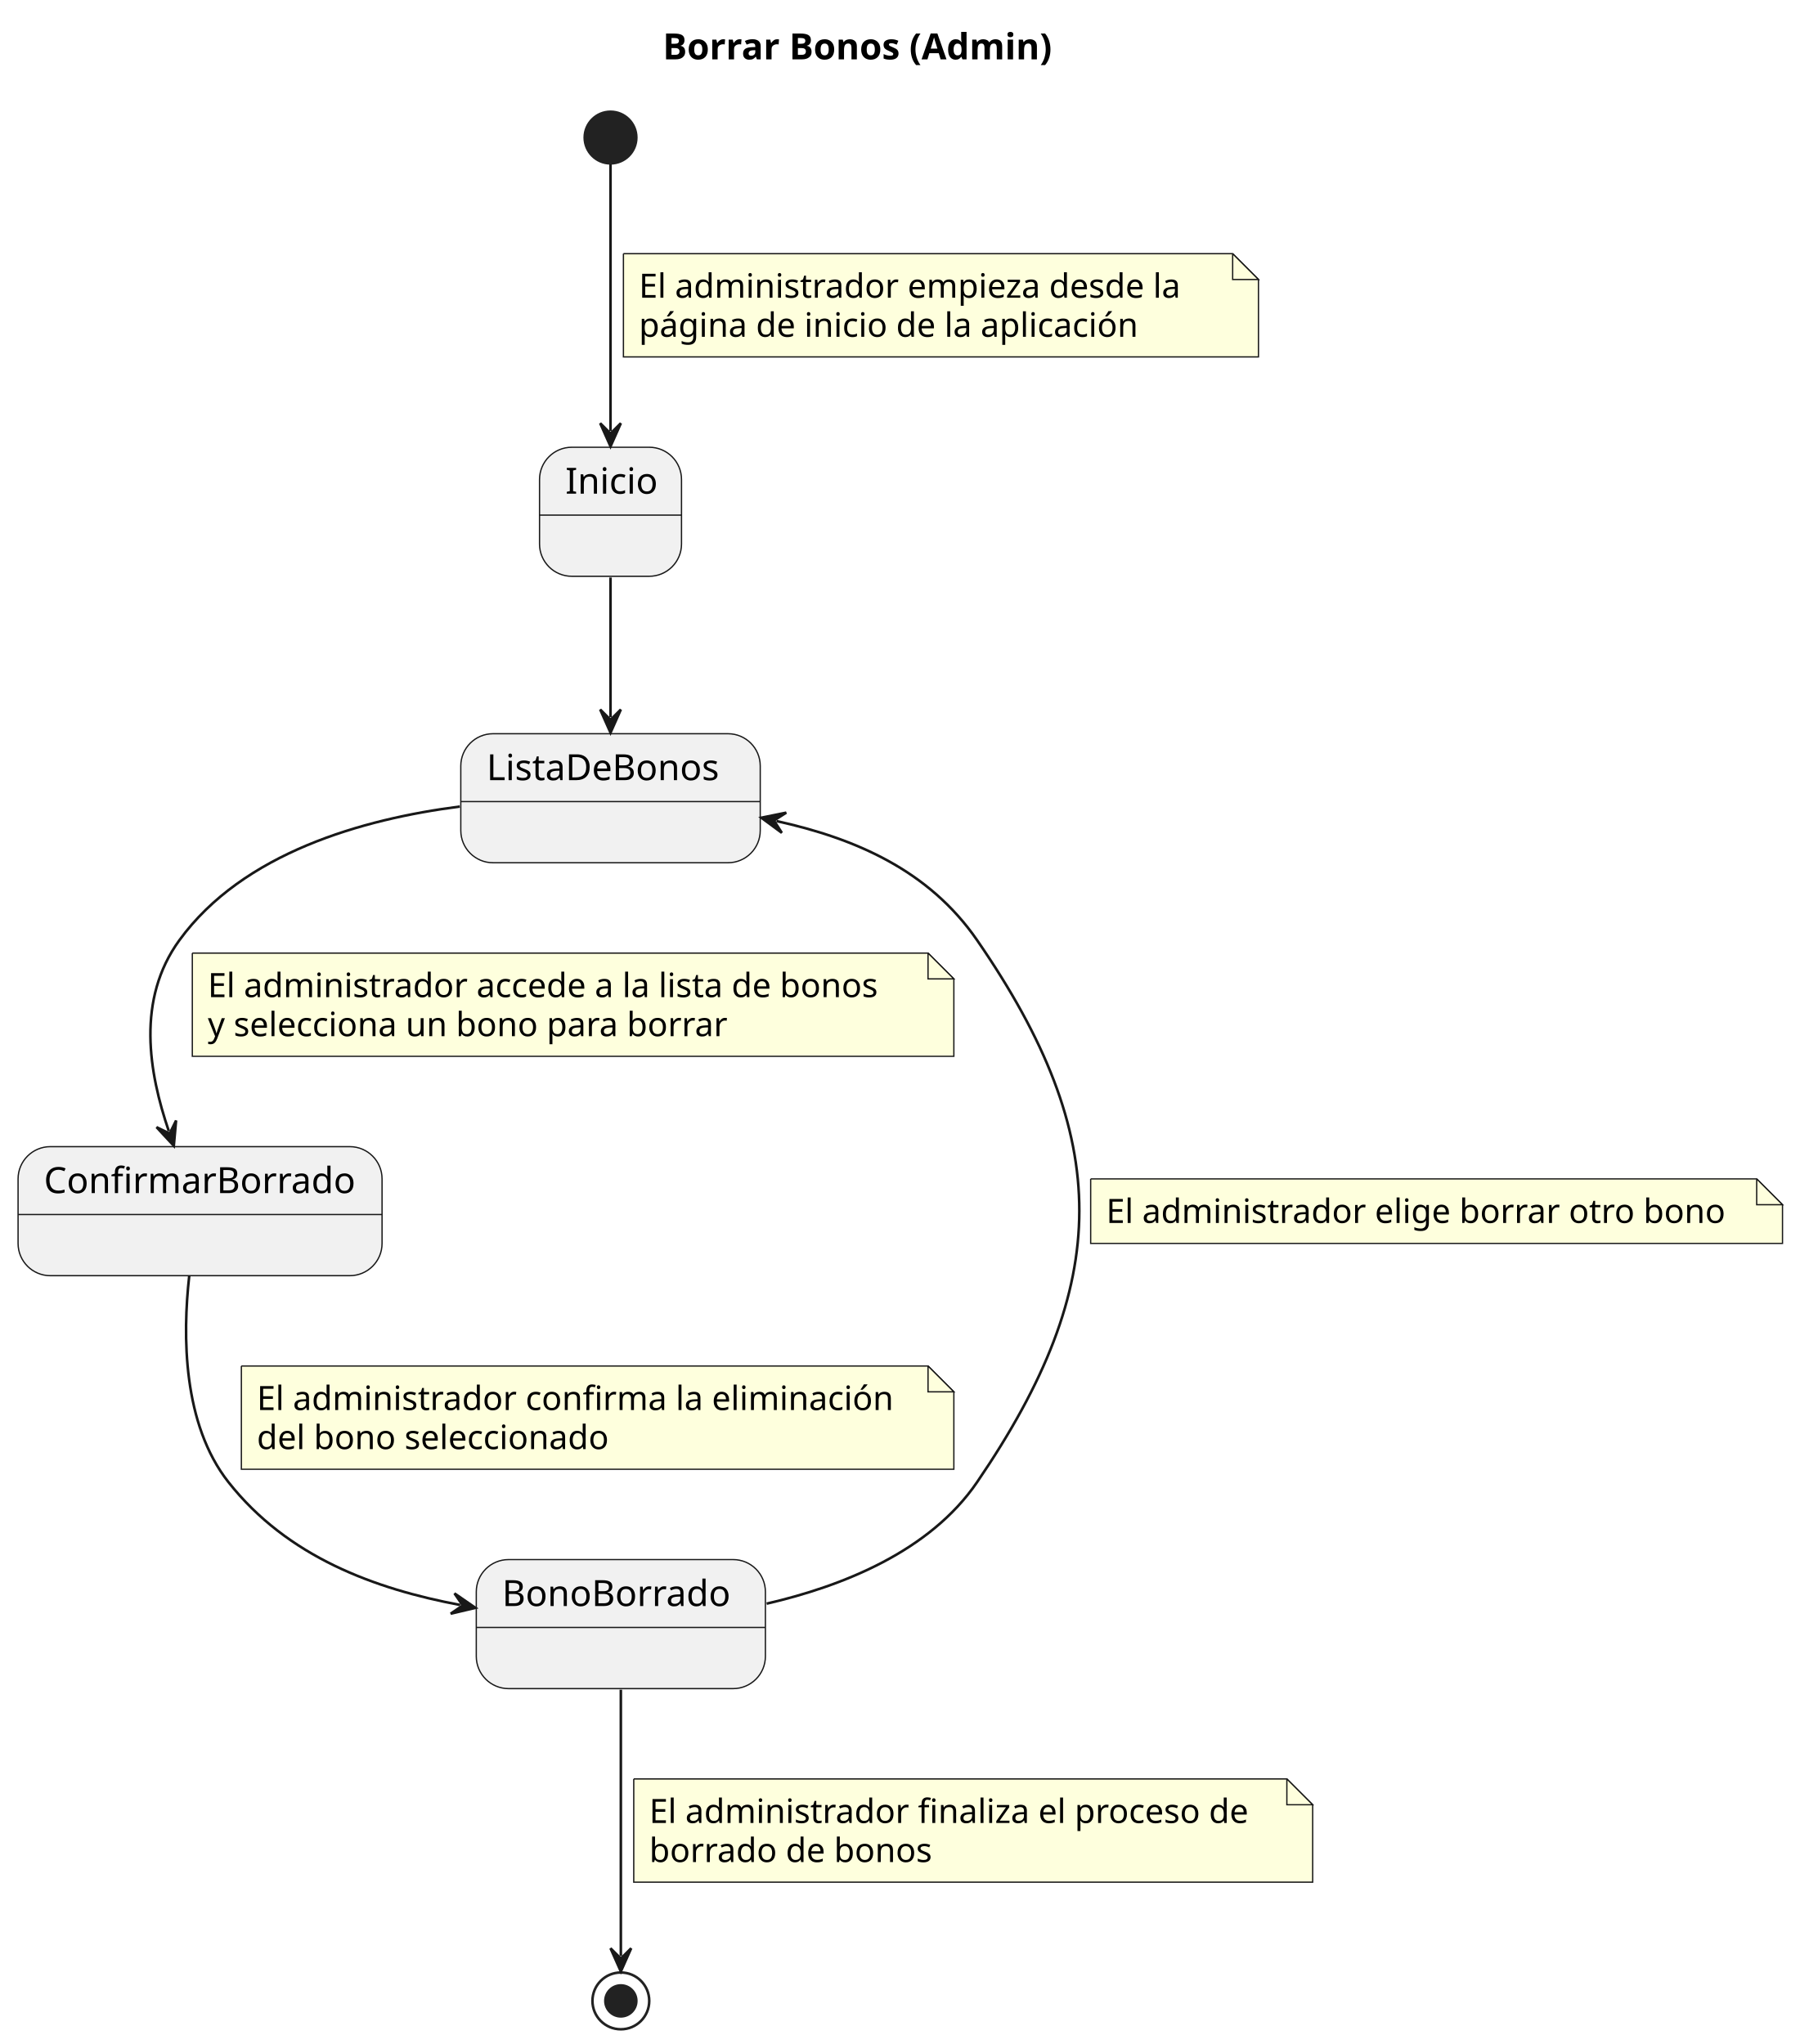
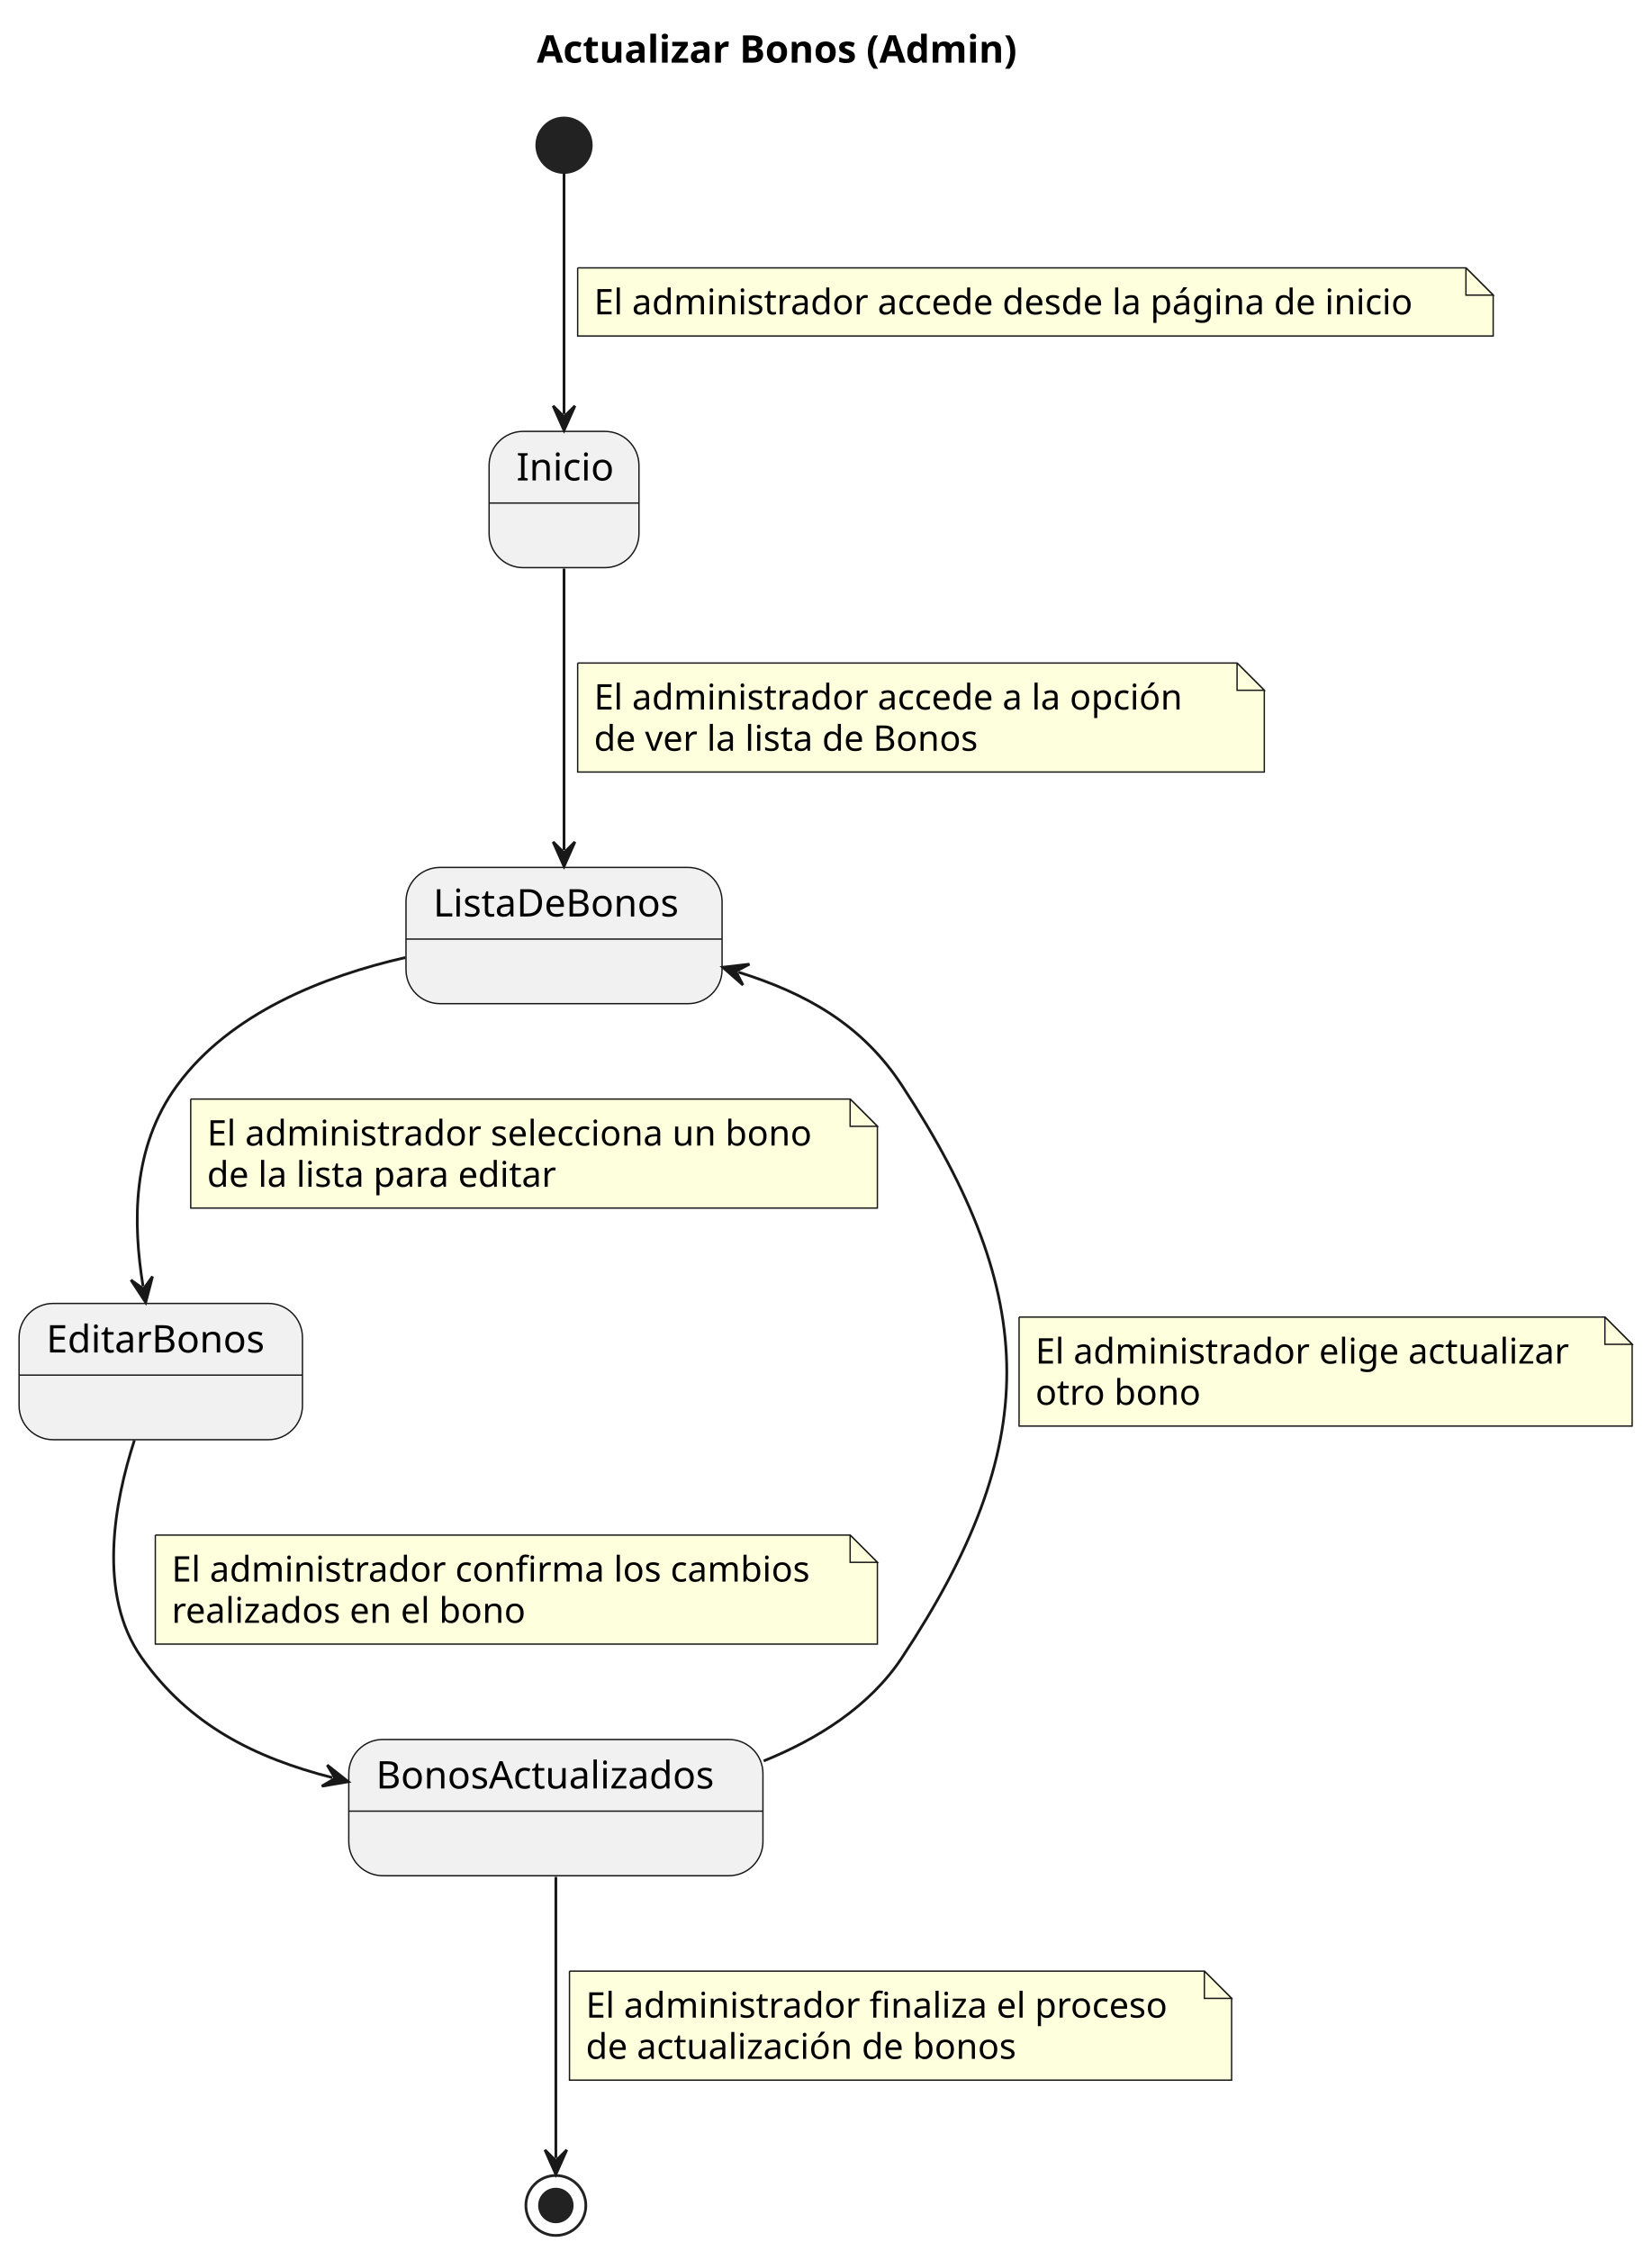
- <svg xmlns="http://www.w3.org/2000/svg" contentStyleType="text/css" height="792px" preserveAspectRatio="none" style="width:697px;height:792px;background:#FFFFFF;" version="1.1" viewBox="0 0 697 792" width="697px" zoomAndPan="magnify">
+ <svg xmlns="http://www.w3.org/2000/svg" contentStyleType="text/css" height="826px" preserveAspectRatio="none" style="width:606px;height:826px;background:#FFFFFF;" version="1.1" viewBox="0 0 606 826" width="606px" zoomAndPan="magnify">
  <defs />
  <g>
-     <text fill="#000000" font-family="sans-serif" font-size="14" font-weight="bold" lengthAdjust="spacing" textLength="170" x="256.75" y="22.995">Borrar Bonos (Admin)</text>
-     <ellipse cx="236.5" cy="53.297" fill="#222222" rx="10" ry="10" style="stroke:#222222;stroke-width:1.0;" />
+     <text fill="#000000" font-family="sans-serif" font-size="14" font-weight="bold" lengthAdjust="spacing" textLength="198" x="197" y="22.995">Actualizar Bonos (Admin)</text>
+     <ellipse cx="207" cy="53.297" fill="#222222" rx="10" ry="10" style="stroke:#222222;stroke-width:1.0;" />
    <g id="Inicio">
-       <rect fill="#F1F1F1" height="50" rx="12.5" ry="12.5" style="stroke:#181818;stroke-width:0.5;" width="55" x="209" y="173.297" />
-       <line style="stroke:#181818;stroke-width:0.5;" x1="209" x2="264" y1="199.594" y2="199.594" />
-       <text fill="#000000" font-family="sans-serif" font-size="14" lengthAdjust="spacing" textLength="35" x="219" y="191.292">Inicio</text>
+       <rect fill="#F1F1F1" height="50" rx="12.5" ry="12.5" style="stroke:#181818;stroke-width:0.5;" width="55" x="179.5" y="158.297" />
+       <line style="stroke:#181818;stroke-width:0.5;" x1="179.5" x2="234.5" y1="184.594" y2="184.594" />
+       <text fill="#000000" font-family="sans-serif" font-size="14" lengthAdjust="spacing" textLength="35" x="189.5" y="176.292">Inicio</text>
    </g>
    <g id="ListaDeBonos">
-       <rect fill="#F1F1F1" height="50" rx="12.5" ry="12.5" style="stroke:#181818;stroke-width:0.5;" width="116" x="178.5" y="284.297" />
-       <line style="stroke:#181818;stroke-width:0.5;" x1="178.5" x2="294.5" y1="310.594" y2="310.594" />
-       <text fill="#000000" font-family="sans-serif" font-size="14" lengthAdjust="spacing" textLength="96" x="188.5" y="302.292">ListaDeBonos</text>
+       <rect fill="#F1F1F1" height="50" rx="12.5" ry="12.5" style="stroke:#181818;stroke-width:0.5;" width="116" x="149" y="318.297" />
+       <line style="stroke:#181818;stroke-width:0.5;" x1="149" x2="265" y1="344.594" y2="344.594" />
+       <text fill="#000000" font-family="sans-serif" font-size="14" lengthAdjust="spacing" textLength="96" x="159" y="336.292">ListaDeBonos</text>
    </g>
-     <g id="ConfirmarBorrado">
-       <rect fill="#F1F1F1" height="50" rx="12.5" ry="12.5" style="stroke:#181818;stroke-width:0.5;" width="141" x="7" y="444.297" />
-       <line style="stroke:#181818;stroke-width:0.5;" x1="7" x2="148" y1="470.594" y2="470.594" />
-       <text fill="#000000" font-family="sans-serif" font-size="14" lengthAdjust="spacing" textLength="121" x="17" y="462.292">ConfirmarBorrado</text>
+     <g id="EditarBonos">
+       <rect fill="#F1F1F1" height="50" rx="12.5" ry="12.5" style="stroke:#181818;stroke-width:0.5;" width="104" x="7" y="478.297" />
+       <line style="stroke:#181818;stroke-width:0.5;" x1="7" x2="111" y1="504.594" y2="504.594" />
+       <text fill="#000000" font-family="sans-serif" font-size="14" lengthAdjust="spacing" textLength="84" x="17" y="496.292">EditarBonos</text>
    </g>
-     <g id="BonoBorrado">
-       <rect fill="#F1F1F1" height="50" rx="12.5" ry="12.5" style="stroke:#181818;stroke-width:0.5;" width="112" x="184.5" y="604.297" />
-       <line style="stroke:#181818;stroke-width:0.5;" x1="184.5" x2="296.5" y1="630.594" y2="630.594" />
-       <text fill="#000000" font-family="sans-serif" font-size="14" lengthAdjust="spacing" textLength="92" x="194.5" y="622.292">BonoBorrado</text>
+     <g id="BonosActualizados">
+       <rect fill="#F1F1F1" height="50" rx="12.5" ry="12.5" style="stroke:#181818;stroke-width:0.5;" width="152" x="128" y="638.297" />
+       <line style="stroke:#181818;stroke-width:0.5;" x1="128" x2="280" y1="664.594" y2="664.594" />
+       <text fill="#000000" font-family="sans-serif" font-size="14" lengthAdjust="spacing" textLength="132" x="138" y="656.292">BonosActualizados</text>
    </g>
-     <ellipse cx="240.5" cy="775.297" fill="none" rx="11" ry="11" style="stroke:#222222;stroke-width:1.0;" />
-     <ellipse cx="240.5" cy="775.297" fill="#222222" rx="6" ry="6" style="stroke:#222222;stroke-width:1.0;" />
+     <ellipse cx="204" cy="809.297" fill="none" rx="11" ry="11" style="stroke:#222222;stroke-width:1.0;" />
+     <ellipse cx="204" cy="809.297" fill="#222222" rx="6" ry="6" style="stroke:#222222;stroke-width:1.0;" />
    <g id="link_*start*_Inicio">
-       <path d="M236.5,63.677 C236.5,85.617 236.5,134.817 236.5,166.987 " fill="none" id="*start*-to-Inicio" style="stroke:#181818;stroke-width:1.0;" />
-       <polygon fill="#181818" points="236.5,172.987,240.5,163.987,236.5,167.987,232.5,163.987,236.5,172.987" style="stroke:#181818;stroke-width:1.0;" />
-       <path d="M241.5,98.297 L241.5,138.297 L487.5,138.297 L487.5,108.297 L477.5,98.297 L241.5,98.297 " fill="#FEFFDD" style="stroke:#181818;stroke-width:0.5;" />
-       <path d="M477.5,98.297 L477.5,108.297 L487.5,108.297 L477.5,98.297 " fill="#FEFFDD" style="stroke:#181818;stroke-width:0.5;" />
-       <text fill="#000000" font-family="sans-serif" font-size="13" lengthAdjust="spacing" textLength="221" x="247.5" y="115.364">El administrador empieza desde la</text>
-       <text fill="#000000" font-family="sans-serif" font-size="13" lengthAdjust="spacing" textLength="201" x="247.5" y="130.497">página de inicio de la aplicación</text>
+       <path d="M207,63.507 C207,83.047 207,123.257 207,151.937 " fill="none" id="*start*-to-Inicio" style="stroke:#181818;stroke-width:1.0;" />
+       <polygon fill="#181818" points="207,157.937,211,148.937,207,152.937,203,148.937,207,157.937" style="stroke:#181818;stroke-width:1.0;" />
+       <path d="M212,98.297 L212,123.297 L548,123.297 L548,108.297 L538,98.297 L212,98.297 " fill="#FEFFDD" style="stroke:#181818;stroke-width:0.5;" />
+       <path d="M538,98.297 L538,108.297 L548,108.297 L538,98.297 " fill="#FEFFDD" style="stroke:#181818;stroke-width:0.5;" />
+       <text fill="#000000" font-family="sans-serif" font-size="13" lengthAdjust="spacing" textLength="315" x="218" y="115.364">El administrador accede desde la página de inicio</text>
    </g>
    <g id="link_Inicio_ListaDeBonos">
-       <path d="M236.5,223.757 C236.5,241.707 236.5,259.987 236.5,277.917 " fill="none" id="Inicio-to-ListaDeBonos" style="stroke:#181818;stroke-width:1.0;" />
-       <polygon fill="#181818" points="236.5,283.917,240.5,274.917,236.5,278.917,232.5,274.917,236.5,283.917" style="stroke:#181818;stroke-width:1.0;" />
+       <path d="M207,208.637 C207,238.327 207,282.227 207,311.927 " fill="none" id="Inicio-to-ListaDeBonos" style="stroke:#181818;stroke-width:1.0;" />
+       <polygon fill="#181818" points="207,317.927,211,308.927,207,312.927,203,308.927,207,317.927" style="stroke:#181818;stroke-width:1.0;" />
+       <path d="M212,243.297 L212,283.297 L464,283.297 L464,253.297 L454,243.297 L212,243.297 " fill="#FEFFDD" style="stroke:#181818;stroke-width:0.5;" />
+       <path d="M454,243.297 L454,253.297 L464,253.297 L454,243.297 " fill="#FEFFDD" style="stroke:#181818;stroke-width:0.5;" />
+       <text fill="#000000" font-family="sans-serif" font-size="13" lengthAdjust="spacing" textLength="227" x="218" y="260.364">El administrador accede a la opción</text>
+       <text fill="#000000" font-family="sans-serif" font-size="13" lengthAdjust="spacing" textLength="149" x="218" y="275.497">de ver la lista de Bonos</text>
    </g>
-     <g id="link_ListaDeBonos_ConfirmarBorrado">
-       <path d="M178.12,312.517 C140.5,317.357 94.15,330.417 69.5,364.297 C52.77,387.287 57.635,415.517 65.395,438.297 " fill="none" id="ListaDeBonos-to-ConfirmarBorrado" style="stroke:#181818;stroke-width:1.0;" />
-       <polygon fill="#181818" points="67.33,443.977,68.214,434.168,65.718,439.244,60.642,436.747,67.33,443.977" style="stroke:#181818;stroke-width:1.0;" />
-       <path d="M74.5,369.297 L74.5,409.297 L369.5,409.297 L369.5,379.297 L359.5,369.297 L74.5,369.297 " fill="#FEFFDD" style="stroke:#181818;stroke-width:0.5;" />
-       <path d="M359.5,369.297 L359.5,379.297 L369.5,379.297 L359.5,369.297 " fill="#FEFFDD" style="stroke:#181818;stroke-width:0.5;" />
-       <text fill="#000000" font-family="sans-serif" font-size="13" lengthAdjust="spacing" textLength="274" x="80.5" y="386.364">El administrador accede a la lista de bonos</text>
-       <text fill="#000000" font-family="sans-serif" font-size="13" lengthAdjust="spacing" textLength="210" x="80.5" y="401.497">y selecciona un bono para borrar</text>
+     <g id="link_ListaDeBonos_EditarBonos">
+       <path d="M148.82,351.357 C118.8,358.207 84.49,371.707 65,398.297 C48.21,421.197 48.797,449.205 52.507,472.015 " fill="none" id="ListaDeBonos-to-EditarBonos" style="stroke:#181818;stroke-width:1.0;" />
+       <polygon fill="#181818" points="53.47,477.937,55.973,468.411,52.667,473.002,48.077,469.696,53.47,477.937" style="stroke:#181818;stroke-width:1.0;" />
+       <path d="M70,403.297 L70,443.297 L322,443.297 L322,413.297 L312,403.297 L70,403.297 " fill="#FEFFDD" style="stroke:#181818;stroke-width:0.5;" />
+       <path d="M312,403.297 L312,413.297 L322,413.297 L312,403.297 " fill="#FEFFDD" style="stroke:#181818;stroke-width:0.5;" />
+       <text fill="#000000" font-family="sans-serif" font-size="13" lengthAdjust="spacing" textLength="231" x="76" y="420.364">El administrador selecciona un bono</text>
+       <text fill="#000000" font-family="sans-serif" font-size="13" lengthAdjust="spacing" textLength="135" x="76" y="435.497">de la lista para editar</text>
    </g>
-     <g id="link_ConfirmarBorrado_BonoBorrado">
-       <path d="M73.3,494.447 C70.72,517.427 70.74,551.767 88.5,574.297 C111.38,603.327 145.183,615.668 178.273,621.889 " fill="none" id="ConfirmarBorrado-to-BonoBorrado" style="stroke:#181818;stroke-width:1.0;" />
-       <polygon fill="#181818" points="184.17,622.997,176.064,617.403,179.256,622.073,174.586,625.265,184.17,622.997" style="stroke:#181818;stroke-width:1.0;" />
-       <path d="M93.5,529.297 L93.5,569.297 L369.5,569.297 L369.5,539.297 L359.5,529.297 L93.5,529.297 " fill="#FEFFDD" style="stroke:#181818;stroke-width:0.5;" />
-       <path d="M359.5,529.297 L359.5,539.297 L369.5,539.297 L359.5,529.297 " fill="#FEFFDD" style="stroke:#181818;stroke-width:0.5;" />
-       <text fill="#000000" font-family="sans-serif" font-size="13" lengthAdjust="spacing" textLength="255" x="99.5" y="546.364">El administrador confirma la eliminación</text>
-       <text fill="#000000" font-family="sans-serif" font-size="13" lengthAdjust="spacing" textLength="142" x="99.5" y="561.497">del bono seleccionado</text>
+     <g id="link_EditarBonos_BonosActualizados">
+       <path d="M49.32,528.517 C41.96,551.227 35.61,585.087 52,608.297 C69.44,633.007 93.407,644.989 122.007,652.309 " fill="none" id="EditarBonos-to-BonosActualizados" style="stroke:#181818;stroke-width:1.0;" />
+       <polygon fill="#181818" points="127.82,653.797,120.093,647.69,122.976,652.557,118.109,655.44,127.82,653.797" style="stroke:#181818;stroke-width:1.0;" />
+       <path d="M57,563.297 L57,603.297 L322,603.297 L322,573.297 L312,563.297 L57,563.297 " fill="#FEFFDD" style="stroke:#181818;stroke-width:0.5;" />
+       <path d="M312,563.297 L312,573.297 L322,573.297 L312,563.297 " fill="#FEFFDD" style="stroke:#181818;stroke-width:0.5;" />
+       <text fill="#000000" font-family="sans-serif" font-size="13" lengthAdjust="spacing" textLength="244" x="63" y="580.364">El administrador confirma los cambios</text>
+       <text fill="#000000" font-family="sans-serif" font-size="13" lengthAdjust="spacing" textLength="136" x="63" y="595.497">realizados en el bono</text>
    </g>
-     <g id="link_BonoBorrado_ListaDeBonos">
-       <path d="M296.98,621.377 C326.51,614.567 360.23,601.067 378.5,574.297 C431.12,497.207 431.48,441.137 378.5,364.297 C359.71,337.047 331.079,324.831 300.789,318.141 " fill="none" id="BonoBorrado-to-ListaDeBonos" style="stroke:#181818;stroke-width:1.0;" />
-       <polygon fill="#181818" points="294.93,316.847,302.856,322.694,299.812,317.925,304.581,314.882,294.93,316.847" style="stroke:#181818;stroke-width:1.0;" />
-       <path d="M422.5,456.797 L422.5,481.797 L690.5,481.797 L690.5,466.797 L680.5,456.797 L422.5,456.797 " fill="#FEFFDD" style="stroke:#181818;stroke-width:0.5;" />
-       <path d="M680.5,456.797 L680.5,466.797 L690.5,466.797 L680.5,456.797 " fill="#FEFFDD" style="stroke:#181818;stroke-width:0.5;" />
-       <text fill="#000000" font-family="sans-serif" font-size="13" lengthAdjust="spacing" textLength="247" x="428.5" y="473.864">El administrador elige borrar otro bono</text>
+     <g id="link_BonosActualizados_ListaDeBonos">
+       <path d="M280.27,646.177 C300.09,638.157 319.17,626.177 331,608.297 C382.49,530.447 382.15,476.367 331,398.297 C316.27,375.807 295.637,364.426 270.997,356.726 " fill="none" id="BonosActualizados-to-ListaDeBonos" style="stroke:#181818;stroke-width:1.0;" />
+       <polygon fill="#181818" points="265.27,354.937,272.667,361.439,270.042,356.428,275.053,353.803,265.27,354.937" style="stroke:#181818;stroke-width:1.0;" />
+       <path d="M374,483.297 L374,523.297 L599,523.297 L599,493.297 L589,483.297 L374,483.297 " fill="#FEFFDD" style="stroke:#181818;stroke-width:0.5;" />
+       <path d="M589,483.297 L589,493.297 L599,493.297 L589,483.297 " fill="#FEFFDD" style="stroke:#181818;stroke-width:0.5;" />
+       <text fill="#000000" font-family="sans-serif" font-size="13" lengthAdjust="spacing" textLength="204" x="380" y="500.364">El administrador elige actualizar</text>
+       <text fill="#000000" font-family="sans-serif" font-size="13" lengthAdjust="spacing" textLength="62" x="380" y="515.497">otro bono</text>
    </g>
-     <g id="link_BonoBorrado_*end*">
-       <path d="M240.5,654.727 C240.5,686.657 240.5,735.197 240.5,757.907 " fill="none" id="BonoBorrado-to-*end*" style="stroke:#181818;stroke-width:1.0;" />
-       <polygon fill="#181818" points="240.5,763.907,244.5,754.907,240.5,758.907,236.5,754.907,240.5,763.907" style="stroke:#181818;stroke-width:1.0;" />
-       <path d="M245.5,689.297 L245.5,729.297 L508.5,729.297 L508.5,699.297 L498.5,689.297 L245.5,689.297 " fill="#FEFFDD" style="stroke:#181818;stroke-width:0.5;" />
-       <path d="M498.5,689.297 L498.5,699.297 L508.5,699.297 L498.5,689.297 " fill="#FEFFDD" style="stroke:#181818;stroke-width:0.5;" />
-       <text fill="#000000" font-family="sans-serif" font-size="13" lengthAdjust="spacing" textLength="242" x="251.5" y="706.364">El administrador finaliza el proceso de</text>
-       <text fill="#000000" font-family="sans-serif" font-size="13" lengthAdjust="spacing" textLength="113" x="251.5" y="721.497">borrado de bonos</text>
+     <g id="link_BonosActualizados_*end*">
+       <path d="M204,688.727 C204,720.657 204,769.197 204,791.907 " fill="none" id="BonosActualizados-to-*end*" style="stroke:#181818;stroke-width:1.0;" />
+       <polygon fill="#181818" points="204,797.907,208,788.907,204,792.907,200,788.907,204,797.907" style="stroke:#181818;stroke-width:1.0;" />
+       <path d="M209,723.297 L209,763.297 L452,763.297 L452,733.297 L442,723.297 L209,723.297 " fill="#FEFFDD" style="stroke:#181818;stroke-width:0.5;" />
+       <path d="M442,723.297 L442,733.297 L452,733.297 L442,723.297 " fill="#FEFFDD" style="stroke:#181818;stroke-width:0.5;" />
+       <text fill="#000000" font-family="sans-serif" font-size="13" lengthAdjust="spacing" textLength="222" x="215" y="740.364">El administrador finaliza el proceso</text>
+       <text fill="#000000" font-family="sans-serif" font-size="13" lengthAdjust="spacing" textLength="166" x="215" y="755.497">de actualización de bonos</text>
    </g>
  </g>
</svg>
